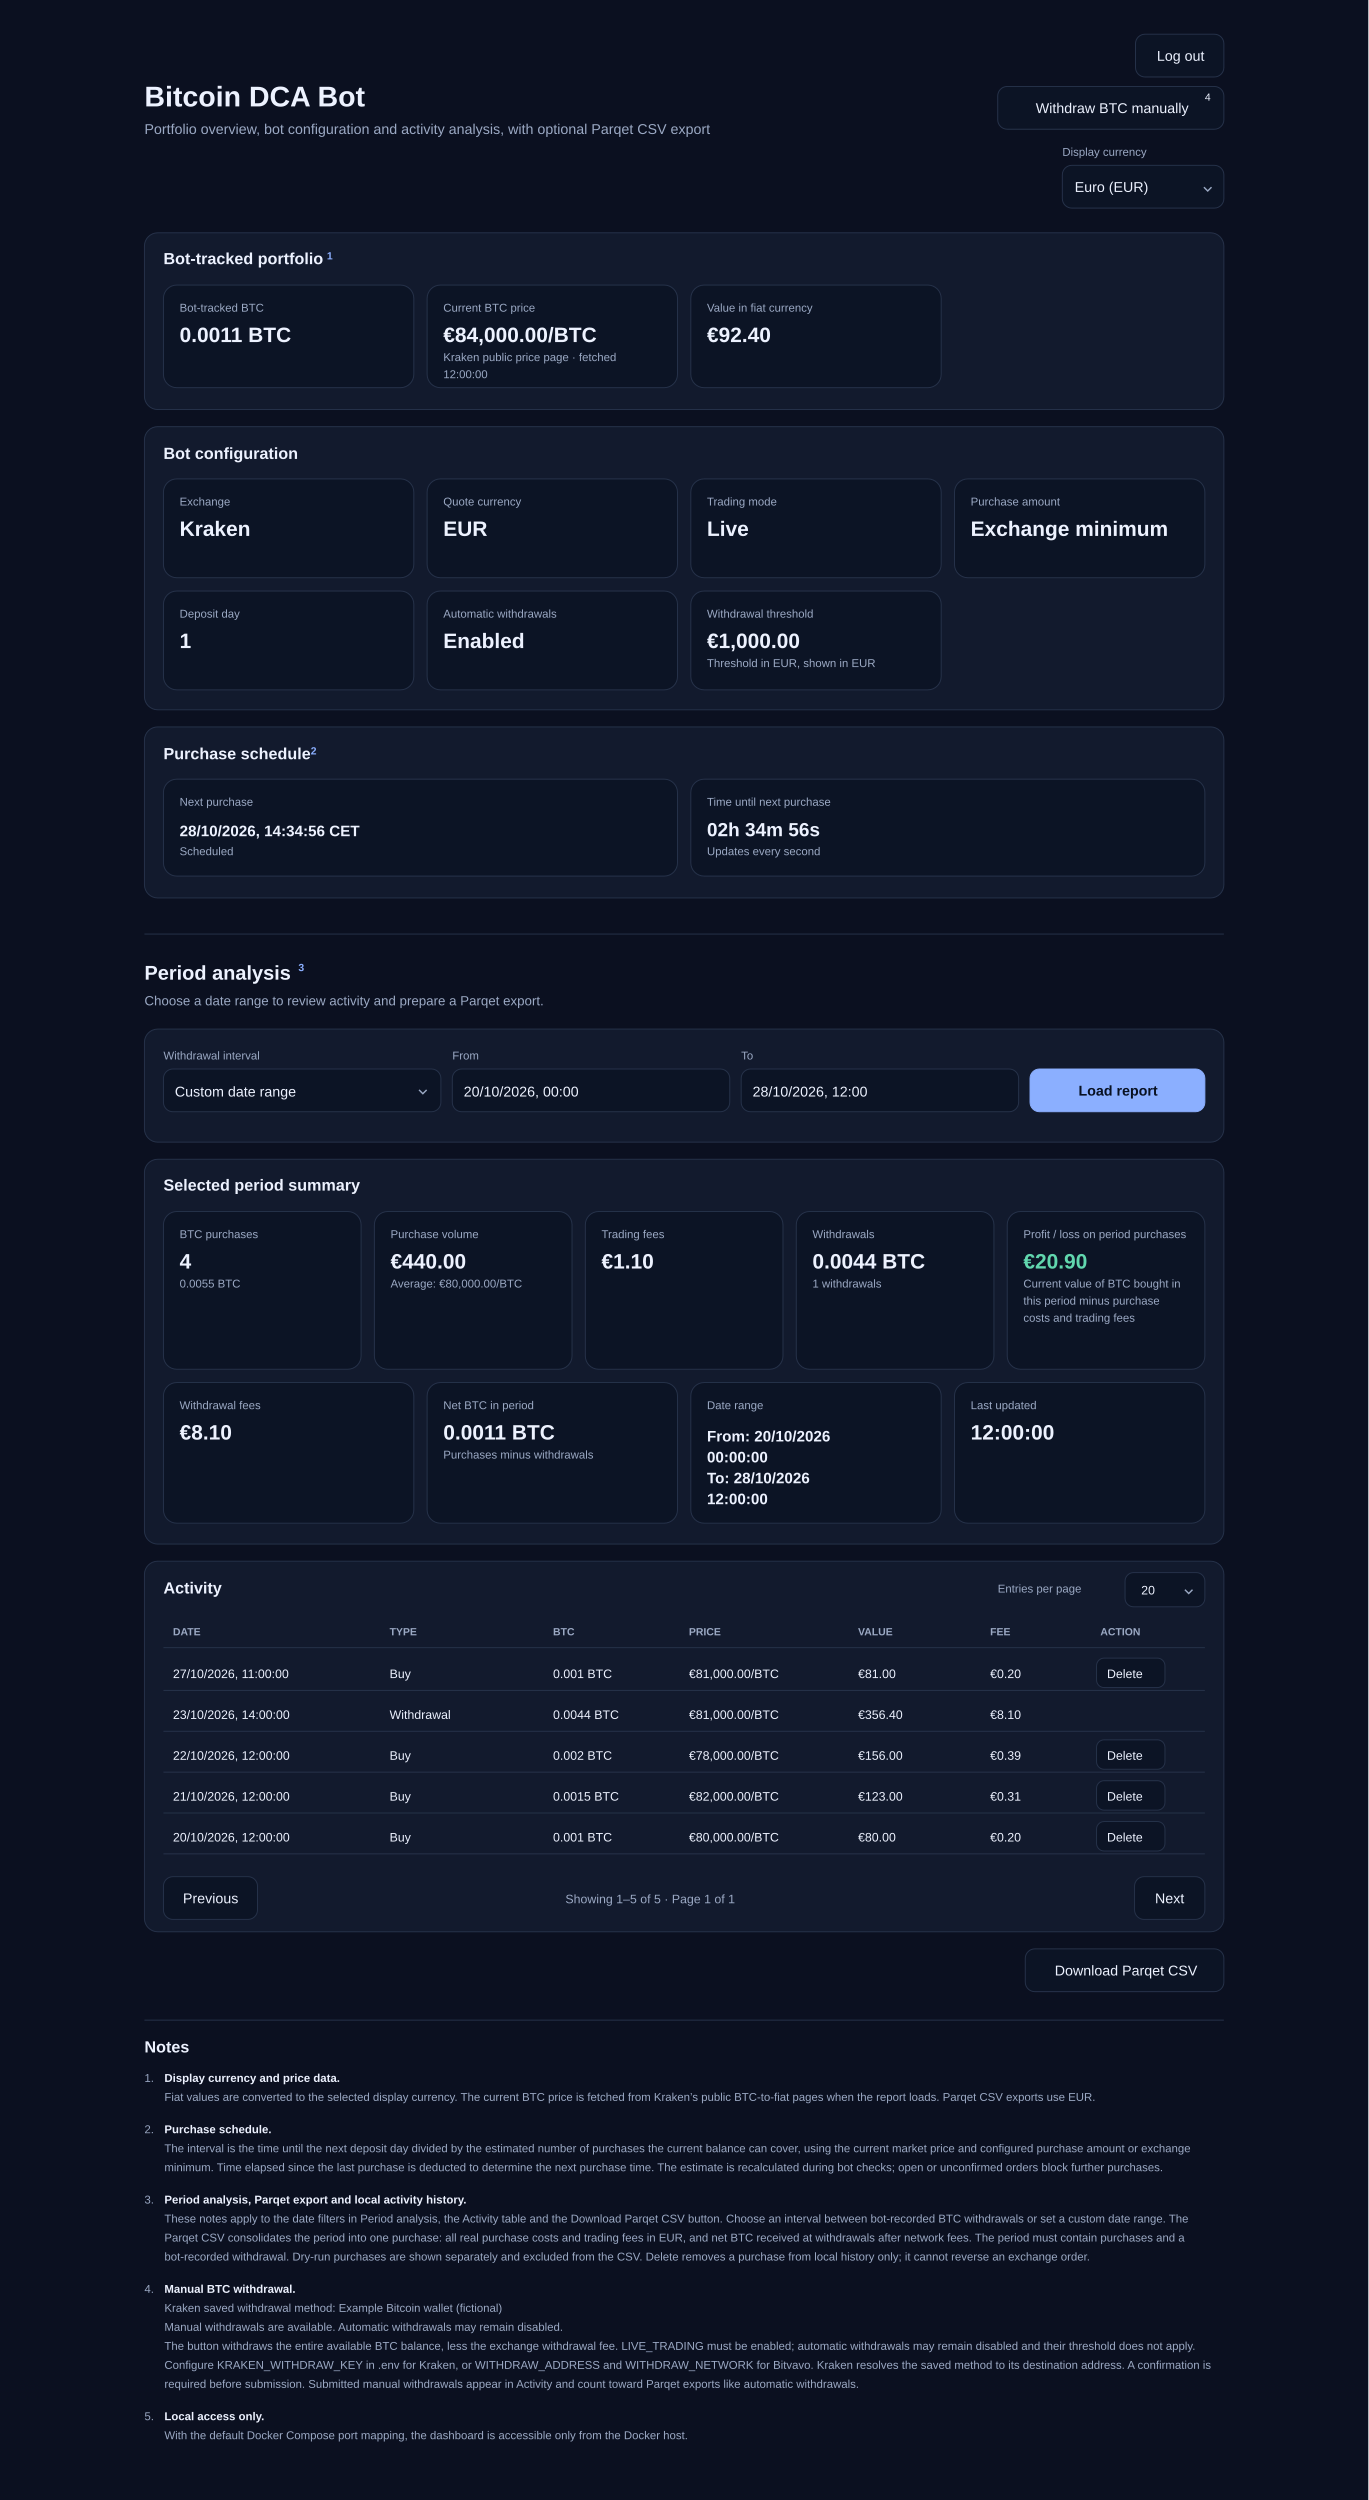
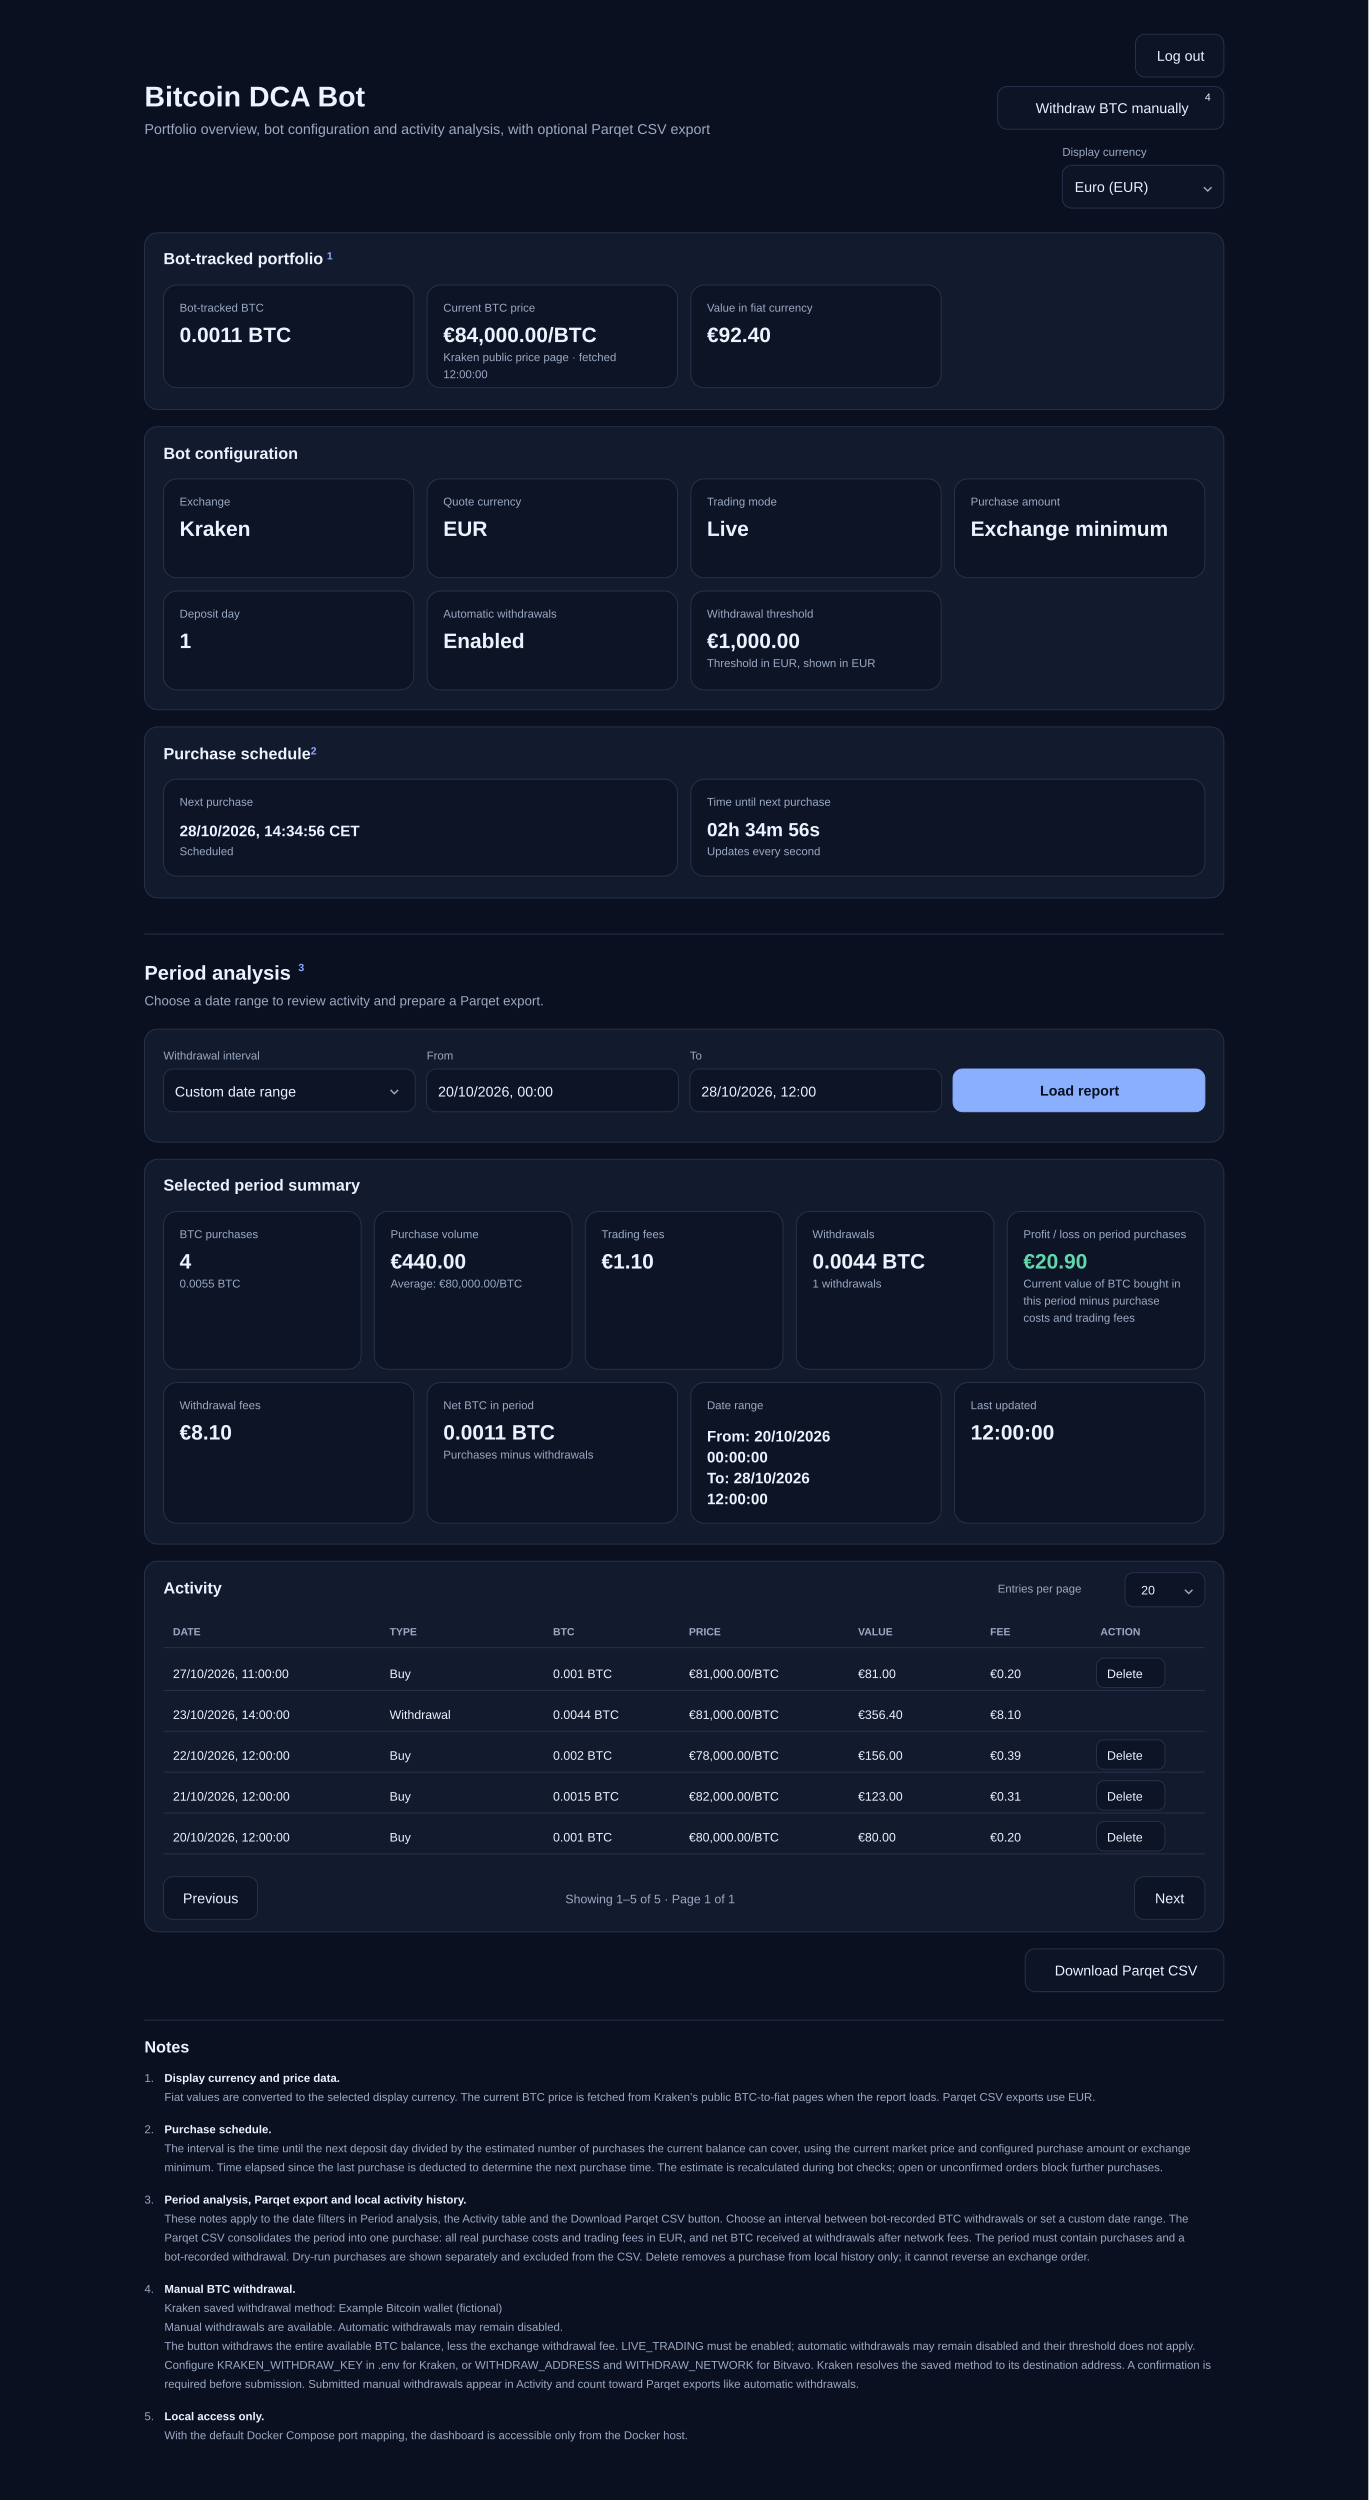
<svg xmlns="http://www.w3.org/2000/svg" width="1440" height="2631" viewBox="0 0 1440 2631" role="img" aria-labelledby="title desc">
  <style>text{font-family:Arial,Helvetica,sans-serif}</style>
  <rect width="1440" height="2631" fill="#0b1020" />
  <text x="152" y="112" font-size="30" fill="#edf2ff" font-weight="700">Bitcoin DCA Bot</text>
  <text x="152" y="141" font-size="15" fill="#9ba9c4">Portfolio overview, bot configuration and activity analysis, with optional Parqet CSV export</text>
  <rect x="1195" y="36" width="93" height="45" rx="10" fill="#0c1425" stroke="#26324a" />
  <text x="1217.5" y="64" font-size="15" fill="#edf2ff">Log out</text>
  <rect x="1050" y="91" width="238" height="45" rx="10" fill="#0c1425" stroke="#26324a" />
  <text x="1090.0" y="119" font-size="15" fill="#edf2ff">Withdraw BTC manually</text>
  <text x="1268" y="106" font-size="11" fill="#edf2ff">4</text>
  <text x="1118" y="164" font-size="12" fill="#9ba9c4">Display currency</text>
  <rect x="1118" y="174" width="170" height="45" rx="10" fill="#0c1425" stroke="#26324a" />
  <text x="1131" y="202" font-size="15" fill="#edf2ff">Euro (EUR)</text>
  <path d="M1267 197l4 4 4-4" fill="none" stroke="#9ba9c4" stroke-width="1.5" />
  <rect x="152" y="245" width="1136" height="186" rx="14" fill="#121a2d" stroke="#26324a" />
  <text x="172" y="278" font-size="17" fill="#edf2ff" font-weight="700">Bot-tracked portfolio</text>
  <text x="344.0" y="273" font-size="11" fill="#8bafff" font-weight="700">1</text>
  <rect x="172.0" y="300" width="263.5" height="108" rx="14" fill="#0c1425" stroke="#26324a" />
  <text x="189.0" y="328" font-size="12" fill="#9ba9c4">Bot-tracked BTC</text>
  <text x="189.0" y="360" font-size="22" fill="#edf2ff" font-weight="700">0.0011 BTC</text>
  <rect x="449.5" y="300" width="263.5" height="108" rx="14" fill="#0c1425" stroke="#26324a" />
  <text x="466.5" y="328" font-size="12" fill="#9ba9c4">Current BTC price</text>
  <text x="466.5" y="360" font-size="22" fill="#edf2ff" font-weight="700">€84,000.00/BTC</text>
  <text x="466.5" y="380" font-size="12" fill="#9ba9c4">Kraken public price page · fetched</text>
  <text x="466.5" y="398" font-size="12" fill="#9ba9c4">12:00:00</text>
  <rect x="727.0" y="300" width="263.5" height="108" rx="14" fill="#0c1425" stroke="#26324a" />
  <text x="744.0" y="328" font-size="12" fill="#9ba9c4">Value in fiat currency</text>
  <text x="744.0" y="360" font-size="22" fill="#edf2ff" font-weight="700">€92.40</text>
  <rect x="152" y="449" width="1136" height="298" rx="14" fill="#121a2d" stroke="#26324a" />
  <text x="172" y="483" font-size="17" fill="#edf2ff" font-weight="700">Bot configuration</text>
  <rect x="172.0" y="504" width="263.5" height="104" rx="14" fill="#0c1425" stroke="#26324a" />
  <text x="189.0" y="532" font-size="12" fill="#9ba9c4">Exchange</text>
  <text x="189.0" y="564" font-size="22" fill="#edf2ff" font-weight="700">Kraken</text>
  <rect x="449.5" y="504" width="263.5" height="104" rx="14" fill="#0c1425" stroke="#26324a" />
  <text x="466.5" y="532" font-size="12" fill="#9ba9c4">Quote currency</text>
  <text x="466.5" y="564" font-size="22" fill="#edf2ff" font-weight="700">EUR</text>
  <rect x="727.0" y="504" width="263.5" height="104" rx="14" fill="#0c1425" stroke="#26324a" />
  <text x="744.0" y="532" font-size="12" fill="#9ba9c4">Trading mode</text>
  <text x="744.0" y="564" font-size="22" fill="#edf2ff" font-weight="700">Live</text>
  <rect x="1004.5" y="504" width="263.5" height="104" rx="14" fill="#0c1425" stroke="#26324a" />
  <text x="1021.5" y="532" font-size="12" fill="#9ba9c4">Purchase amount</text>
  <text x="1021.5" y="564" font-size="22" fill="#edf2ff" font-weight="700">Exchange minimum</text>
  <rect x="172.0" y="622" width="263.5" height="104" rx="14" fill="#0c1425" stroke="#26324a" />
  <text x="189.0" y="650" font-size="12" fill="#9ba9c4">Deposit day</text>
  <text x="189.0" y="682" font-size="22" fill="#edf2ff" font-weight="700">1</text>
  <rect x="449.5" y="622" width="263.5" height="104" rx="14" fill="#0c1425" stroke="#26324a" />
  <text x="466.5" y="650" font-size="12" fill="#9ba9c4">Automatic withdrawals</text>
  <text x="466.5" y="682" font-size="22" fill="#edf2ff" font-weight="700">Enabled</text>
  <rect x="727.0" y="622" width="263.5" height="104" rx="14" fill="#0c1425" stroke="#26324a" />
  <text x="744.0" y="650" font-size="12" fill="#9ba9c4">Withdrawal threshold</text>
  <text x="744.0" y="682" font-size="22" fill="#edf2ff" font-weight="700">€1,000.00</text>
  <text x="744.0" y="702" font-size="12" fill="#9ba9c4">Threshold in EUR, shown in EUR</text>
  <rect x="152" y="765" width="1136" height="180" rx="14" fill="#121a2d" stroke="#26324a" />
  <text x="172" y="799" font-size="17" fill="#edf2ff" font-weight="700">Purchase schedule</text>
  <text x="327.0" y="794" font-size="11" fill="#8bafff" font-weight="700">2</text>
  <rect x="172.0" y="820" width="541.0" height="102" rx="14" fill="#0c1425" stroke="#26324a" />
  <text x="189.0" y="848" font-size="12" fill="#9ba9c4">Next purchase</text>
  <text x="189.0" y="880" font-size="16" fill="#edf2ff" font-weight="700">28/10/2026, 14:34:56 CET</text>
  <text x="189.0" y="900" font-size="12" fill="#9ba9c4">Scheduled</text>
  <rect x="727.0" y="820" width="541.0" height="102" rx="14" fill="#0c1425" stroke="#26324a" />
  <text x="744.0" y="848" font-size="12" fill="#9ba9c4">Time until next purchase</text>
  <text x="744.0" y="880" font-size="20" fill="#edf2ff" font-weight="700">02h 34m 56s</text>
  <text x="744.0" y="900" font-size="12" fill="#9ba9c4">Updates every second</text>
  <path d="M152 983H1288" stroke="#26324a" />
  <text x="152" y="1031" font-size="21" fill="#edf2ff" font-weight="700">Period analysis</text>
  <text x="314.0" y="1022" font-size="11" fill="#8bafff" font-weight="700">3</text>
  <text x="152" y="1058" font-size="14" fill="#9ba9c4">Choose a date range to review activity and prepare a Parqet export.</text>
  <rect x="152" y="1083" width="1136" height="119" rx="14" fill="#121a2d" stroke="#26324a" />
  <text x="172" y="1115" font-size="12" fill="#9ba9c4">Withdrawal interval</text>
-   <rect x="172" y="1125" width="292" height="45" rx="10" fill="#0c1425" stroke="#26324a" />
+   <rect x="172" y="1125" width="265" height="45" rx="10" fill="#0c1425" stroke="#26324a" />
  <text x="184" y="1154" font-size="15" fill="#edf2ff">Custom date range</text>
-   <text x="476" y="1115" font-size="12" fill="#9ba9c4">From</text>
-   <rect x="476" y="1125" width="292" height="45" rx="10" fill="#0c1425" stroke="#26324a" />
-   <text x="488" y="1154" font-size="15" fill="#edf2ff">20/10/2026, 00:00</text>
-   <text x="780" y="1115" font-size="12" fill="#9ba9c4">To</text>
-   <rect x="780" y="1125" width="292" height="45" rx="10" fill="#0c1425" stroke="#26324a" />
-   <text x="792" y="1154" font-size="15" fill="#edf2ff">28/10/2026, 12:00</text>
-   <path d="M441 1147l4 4 4-4" fill="none" stroke="#9ba9c4" stroke-width="1.5" />
-   <rect x="1084" y="1125" width="184" height="45" rx="10" fill="#8bafff" stroke="#8bafff" />
-   <text x="1135.0" y="1153" font-size="15" fill="#081122" font-weight="700">Load report</text>
+   <text x="449" y="1115" font-size="12" fill="#9ba9c4">From</text>
+   <rect x="449" y="1125" width="265" height="45" rx="10" fill="#0c1425" stroke="#26324a" />
+   <text x="461" y="1154" font-size="15" fill="#edf2ff">20/10/2026, 00:00</text>
+   <text x="726" y="1115" font-size="12" fill="#9ba9c4">To</text>
+   <rect x="726" y="1125" width="265" height="45" rx="10" fill="#0c1425" stroke="#26324a" />
+   <text x="738" y="1154" font-size="15" fill="#edf2ff">28/10/2026, 12:00</text>
+   <path d="M411 1147l4 4 4-4" fill="none" stroke="#9ba9c4" stroke-width="1.5" />
+   <rect x="1003" y="1125" width="265" height="45" rx="10" fill="#8bafff" stroke="#8bafff" />
+   <text x="1094.5" y="1153" font-size="15" fill="#081122" font-weight="700">Load report</text>
  <rect x="152" y="1220" width="1136" height="405" rx="14" fill="#121a2d" stroke="#26324a" />
  <text x="172" y="1253" font-size="17" fill="#edf2ff" font-weight="700">Selected period summary</text>
  <rect x="172.0" y="1275" width="208.0" height="166" rx="14" fill="#0c1425" stroke="#26324a" />
  <text x="189.0" y="1303" font-size="12" fill="#9ba9c4">BTC purchases</text>
  <text x="189.0" y="1335" font-size="22" fill="#edf2ff" font-weight="700">4</text>
  <text x="189.0" y="1355" font-size="12" fill="#9ba9c4">0.0055 BTC</text>
  <rect x="394.0" y="1275" width="208.0" height="166" rx="14" fill="#0c1425" stroke="#26324a" />
  <text x="411.0" y="1303" font-size="12" fill="#9ba9c4">Purchase volume</text>
  <text x="411.0" y="1335" font-size="22" fill="#edf2ff" font-weight="700">€440.00</text>
  <text x="411.0" y="1355" font-size="12" fill="#9ba9c4">Average: €80,000.00/BTC</text>
  <rect x="616.0" y="1275" width="208.0" height="166" rx="14" fill="#0c1425" stroke="#26324a" />
  <text x="633.0" y="1303" font-size="12" fill="#9ba9c4">Trading fees</text>
  <text x="633.0" y="1335" font-size="22" fill="#edf2ff" font-weight="700">€1.10</text>
  <rect x="838.0" y="1275" width="208.0" height="166" rx="14" fill="#0c1425" stroke="#26324a" />
  <text x="855.0" y="1303" font-size="12" fill="#9ba9c4">Withdrawals</text>
  <text x="855.0" y="1335" font-size="22" fill="#edf2ff" font-weight="700">0.0044 BTC</text>
  <text x="855.0" y="1355" font-size="12" fill="#9ba9c4">1 withdrawals</text>
  <rect x="1060.0" y="1275" width="208.0" height="166" rx="14" fill="#0c1425" stroke="#26324a" />
  <text x="1077.0" y="1303" font-size="12" fill="#9ba9c4">Profit / loss on period purchases</text>
  <text x="1077.0" y="1335" font-size="22" fill="#61d7ae" font-weight="700">€20.90</text>
  <text x="1077.0" y="1355" font-size="12" fill="#9ba9c4">Current value of BTC bought in</text>
  <text x="1077.0" y="1373" font-size="12" fill="#9ba9c4">this period minus purchase</text>
  <text x="1077.0" y="1391" font-size="12" fill="#9ba9c4">costs and trading fees</text>
  <rect x="172.0" y="1455" width="263.5" height="148" rx="14" fill="#0c1425" stroke="#26324a" />
  <text x="189.0" y="1483" font-size="12" fill="#9ba9c4">Withdrawal fees</text>
  <text x="189.0" y="1515" font-size="22" fill="#edf2ff" font-weight="700">€8.10</text>
  <rect x="449.5" y="1455" width="263.5" height="148" rx="14" fill="#0c1425" stroke="#26324a" />
  <text x="466.5" y="1483" font-size="12" fill="#9ba9c4">Net BTC in period</text>
  <text x="466.5" y="1515" font-size="22" fill="#edf2ff" font-weight="700">0.0011 BTC</text>
  <text x="466.5" y="1535" font-size="12" fill="#9ba9c4">Purchases minus withdrawals</text>
  <rect x="727.0" y="1455" width="263.5" height="148" rx="14" fill="#0c1425" stroke="#26324a" />
  <text x="744.0" y="1483" font-size="12" fill="#9ba9c4">Date range</text>
  <text x="744.0" y="1517" font-size="16" fill="#edf2ff" font-weight="700">From: 20/10/2026</text>
  <text x="744.0" y="1539" font-size="16" fill="#edf2ff" font-weight="700">00:00:00</text>
  <text x="744.0" y="1561" font-size="16" fill="#edf2ff" font-weight="700">To: 28/10/2026</text>
  <text x="744.0" y="1583" font-size="16" fill="#edf2ff" font-weight="700">12:00:00</text>
  <rect x="1004.5" y="1455" width="263.5" height="148" rx="14" fill="#0c1425" stroke="#26324a" />
  <text x="1021.5" y="1483" font-size="12" fill="#9ba9c4">Last updated</text>
  <text x="1021.5" y="1515" font-size="22" fill="#edf2ff" font-weight="700">12:00:00</text>
  <rect x="152" y="1643" width="1136" height="390" rx="14" fill="#121a2d" stroke="#26324a" />
  <text x="172" y="1677" font-size="17" fill="#edf2ff" font-weight="700">Activity</text>
  <text x="1050" y="1676" font-size="12" fill="#9ba9c4">Entries per page</text>
  <rect x="1184" y="1655" width="84" height="36" rx="9" fill="#0c1425" stroke="#26324a" />
  <text x="1201" y="1678" font-size="13" fill="#edf2ff">20</text>
  <path d="M1247 1673l4 4 4-4" fill="none" stroke="#9ba9c4" stroke-width="1.5" />
  <text x="182" y="1721" font-size="11" fill="#9ba9c4" font-weight="700">DATE</text>
  <text x="410" y="1721" font-size="11" fill="#9ba9c4" font-weight="700">TYPE</text>
  <text x="582" y="1721" font-size="11" fill="#9ba9c4" font-weight="700">BTC</text>
  <text x="725" y="1721" font-size="11" fill="#9ba9c4" font-weight="700">PRICE</text>
  <text x="903" y="1721" font-size="11" fill="#9ba9c4" font-weight="700">VALUE</text>
  <text x="1042" y="1721" font-size="11" fill="#9ba9c4" font-weight="700">FEE</text>
  <text x="1158" y="1721" font-size="11" fill="#9ba9c4" font-weight="700">ACTION</text>
  <path d="M172 1734H1268" stroke="#26324a" />
  <text x="182" y="1766" font-size="13" fill="#edf2ff">27/10/2026, 11:00:00</text>
  <text x="410" y="1766" font-size="13" fill="#edf2ff">Buy</text>
  <text x="582" y="1766" font-size="13" fill="#edf2ff">0.001 BTC</text>
  <text x="725" y="1766" font-size="13" fill="#edf2ff">€81,000.00/BTC</text>
  <text x="903" y="1766" font-size="13" fill="#edf2ff">€81.00</text>
  <text x="1042" y="1766" font-size="13" fill="#edf2ff">€0.20</text>
  <rect x="1154" y="1745" width="72" height="31" rx="8" fill="#0c1425" stroke="#26324a" />
  <text x="1165" y="1766" font-size="13" fill="#edf2ff">Delete</text>
  <path d="M172 1779H1268" stroke="#26324a" />
  <text x="182" y="1809" font-size="13" fill="#edf2ff">23/10/2026, 14:00:00</text>
  <text x="410" y="1809" font-size="13" fill="#edf2ff">Withdrawal</text>
  <text x="582" y="1809" font-size="13" fill="#edf2ff">0.0044 BTC</text>
  <text x="725" y="1809" font-size="13" fill="#edf2ff">€81,000.00/BTC</text>
  <text x="903" y="1809" font-size="13" fill="#edf2ff">€356.40</text>
  <text x="1042" y="1809" font-size="13" fill="#edf2ff">€8.10</text>
  <text x="1158" y="1809" font-size="13" fill="#edf2ff" />
  <path d="M172 1822H1268" stroke="#26324a" />
  <text x="182" y="1852" font-size="13" fill="#edf2ff">22/10/2026, 12:00:00</text>
  <text x="410" y="1852" font-size="13" fill="#edf2ff">Buy</text>
  <text x="582" y="1852" font-size="13" fill="#edf2ff">0.002 BTC</text>
  <text x="725" y="1852" font-size="13" fill="#edf2ff">€78,000.00/BTC</text>
  <text x="903" y="1852" font-size="13" fill="#edf2ff">€156.00</text>
  <text x="1042" y="1852" font-size="13" fill="#edf2ff">€0.39</text>
  <rect x="1154" y="1831" width="72" height="31" rx="8" fill="#0c1425" stroke="#26324a" />
  <text x="1165" y="1852" font-size="13" fill="#edf2ff">Delete</text>
  <path d="M172 1865H1268" stroke="#26324a" />
  <text x="182" y="1895" font-size="13" fill="#edf2ff">21/10/2026, 12:00:00</text>
  <text x="410" y="1895" font-size="13" fill="#edf2ff">Buy</text>
  <text x="582" y="1895" font-size="13" fill="#edf2ff">0.0015 BTC</text>
  <text x="725" y="1895" font-size="13" fill="#edf2ff">€82,000.00/BTC</text>
  <text x="903" y="1895" font-size="13" fill="#edf2ff">€123.00</text>
  <text x="1042" y="1895" font-size="13" fill="#edf2ff">€0.31</text>
  <rect x="1154" y="1874" width="72" height="31" rx="8" fill="#0c1425" stroke="#26324a" />
  <text x="1165" y="1895" font-size="13" fill="#edf2ff">Delete</text>
  <path d="M172 1908H1268" stroke="#26324a" />
  <text x="182" y="1938" font-size="13" fill="#edf2ff">20/10/2026, 12:00:00</text>
  <text x="410" y="1938" font-size="13" fill="#edf2ff">Buy</text>
  <text x="582" y="1938" font-size="13" fill="#edf2ff">0.001 BTC</text>
  <text x="725" y="1938" font-size="13" fill="#edf2ff">€80,000.00/BTC</text>
  <text x="903" y="1938" font-size="13" fill="#edf2ff">€80.00</text>
  <text x="1042" y="1938" font-size="13" fill="#edf2ff">€0.20</text>
  <rect x="1154" y="1917" width="72" height="31" rx="8" fill="#0c1425" stroke="#26324a" />
  <text x="1165" y="1938" font-size="13" fill="#edf2ff">Delete</text>
  <path d="M172 1951H1268" stroke="#26324a" />
  <rect x="172" y="1975" width="99" height="45" rx="10" fill="#0c1425" stroke="#26324a" />
  <text x="192.5" y="2003" font-size="15" fill="#edf2ff">Previous</text>
  <text x="595.0" y="2003" font-size="13" fill="#9ba9c4">Showing 1–5 of 5 · Page 1 of 1</text>
  <rect x="1194" y="1975" width="74" height="45" rx="10" fill="#0c1425" stroke="#26324a" />
  <text x="1215.5" y="2003" font-size="15" fill="#edf2ff">Next</text>
  <rect x="1079" y="2051" width="209" height="45" rx="10" fill="#0c1425" stroke="#26324a" />
  <text x="1110.0" y="2079" font-size="15" fill="#edf2ff">Download Parqet CSV</text>
  <path d="M152 2126H1288" stroke="#26324a" />
  <text x="152" y="2160" font-size="17" fill="#edf2ff" font-weight="700">Notes</text>
  <text x="152" y="2191" font-size="12" fill="#9ba9c4">1.</text>
  <text x="173" y="2191" font-size="12" fill="#edf2ff" font-weight="700">Display currency and price data.</text>
  <text x="173" y="2211" font-size="12" fill="#9ba9c4">Fiat values are converted to the selected display currency. The current BTC price is fetched from Kraken’s public BTC-to-fiat pages when the report loads. Parqet CSV exports use EUR.</text>
  <text x="152" y="2245" font-size="12" fill="#9ba9c4">2.</text>
  <text x="173" y="2245" font-size="12" fill="#edf2ff" font-weight="700">Purchase schedule.</text>
  <text x="173" y="2265" font-size="12" fill="#9ba9c4">The interval is the time until the next deposit day divided by the estimated number of purchases the current balance can cover, using the current market price and configured purchase amount or exchange</text>
  <text x="173" y="2285" font-size="12" fill="#9ba9c4">minimum. Time elapsed since the last purchase is deducted to determine the next purchase time. The estimate is recalculated during bot checks; open or unconfirmed orders block further purchases.</text>
  <text x="152" y="2319" font-size="12" fill="#9ba9c4">3.</text>
  <text x="173" y="2319" font-size="12" fill="#edf2ff" font-weight="700">Period analysis, Parqet export and local activity history.</text>
  <text x="173" y="2339" font-size="12" fill="#9ba9c4">These notes apply to the date filters in Period analysis, the Activity table and the Download Parqet CSV button. Choose an interval between bot-recorded BTC withdrawals or set a custom date range. The</text>
  <text x="173" y="2359" font-size="12" fill="#9ba9c4">Parqet CSV consolidates the period into one purchase: all real purchase costs and trading fees in EUR, and net BTC received at withdrawals after network fees. The period must contain purchases and a</text>
  <text x="173" y="2379" font-size="12" fill="#9ba9c4">bot-recorded withdrawal. Dry-run purchases are shown separately and excluded from the CSV. Delete removes a purchase from local history only; it cannot reverse an exchange order.</text>
  <text x="152" y="2413" font-size="12" fill="#9ba9c4">4.</text>
  <text x="173" y="2413" font-size="12" fill="#edf2ff" font-weight="700">Manual BTC withdrawal.</text>
  <text x="173" y="2433" font-size="12" fill="#9ba9c4">Kraken saved withdrawal method: Example Bitcoin wallet (fictional)</text>
  <text x="173" y="2453" font-size="12" fill="#9ba9c4">Manual withdrawals are available. Automatic withdrawals may remain disabled.</text>
  <text x="173" y="2473" font-size="12" fill="#9ba9c4">The button withdraws the entire available BTC balance, less the exchange withdrawal fee. LIVE_TRADING must be enabled; automatic withdrawals may remain disabled and their threshold does not apply.</text>
  <text x="173" y="2493" font-size="12" fill="#9ba9c4">Configure KRAKEN_WITHDRAW_KEY in .env for Kraken, or WITHDRAW_ADDRESS and WITHDRAW_NETWORK for Bitvavo. Kraken resolves the saved method to its destination address. A confirmation is</text>
  <text x="173" y="2513" font-size="12" fill="#9ba9c4">required before submission. Submitted manual withdrawals appear in Activity and count toward Parqet exports like automatic withdrawals.</text>
  <text x="152" y="2547" font-size="12" fill="#9ba9c4">5.</text>
  <text x="173" y="2547" font-size="12" fill="#edf2ff" font-weight="700">Local access only.</text>
  <text x="173" y="2567" font-size="12" fill="#9ba9c4">With the default Docker Compose port mapping, the dashboard is accessible only from the Docker host.</text>
</svg>
